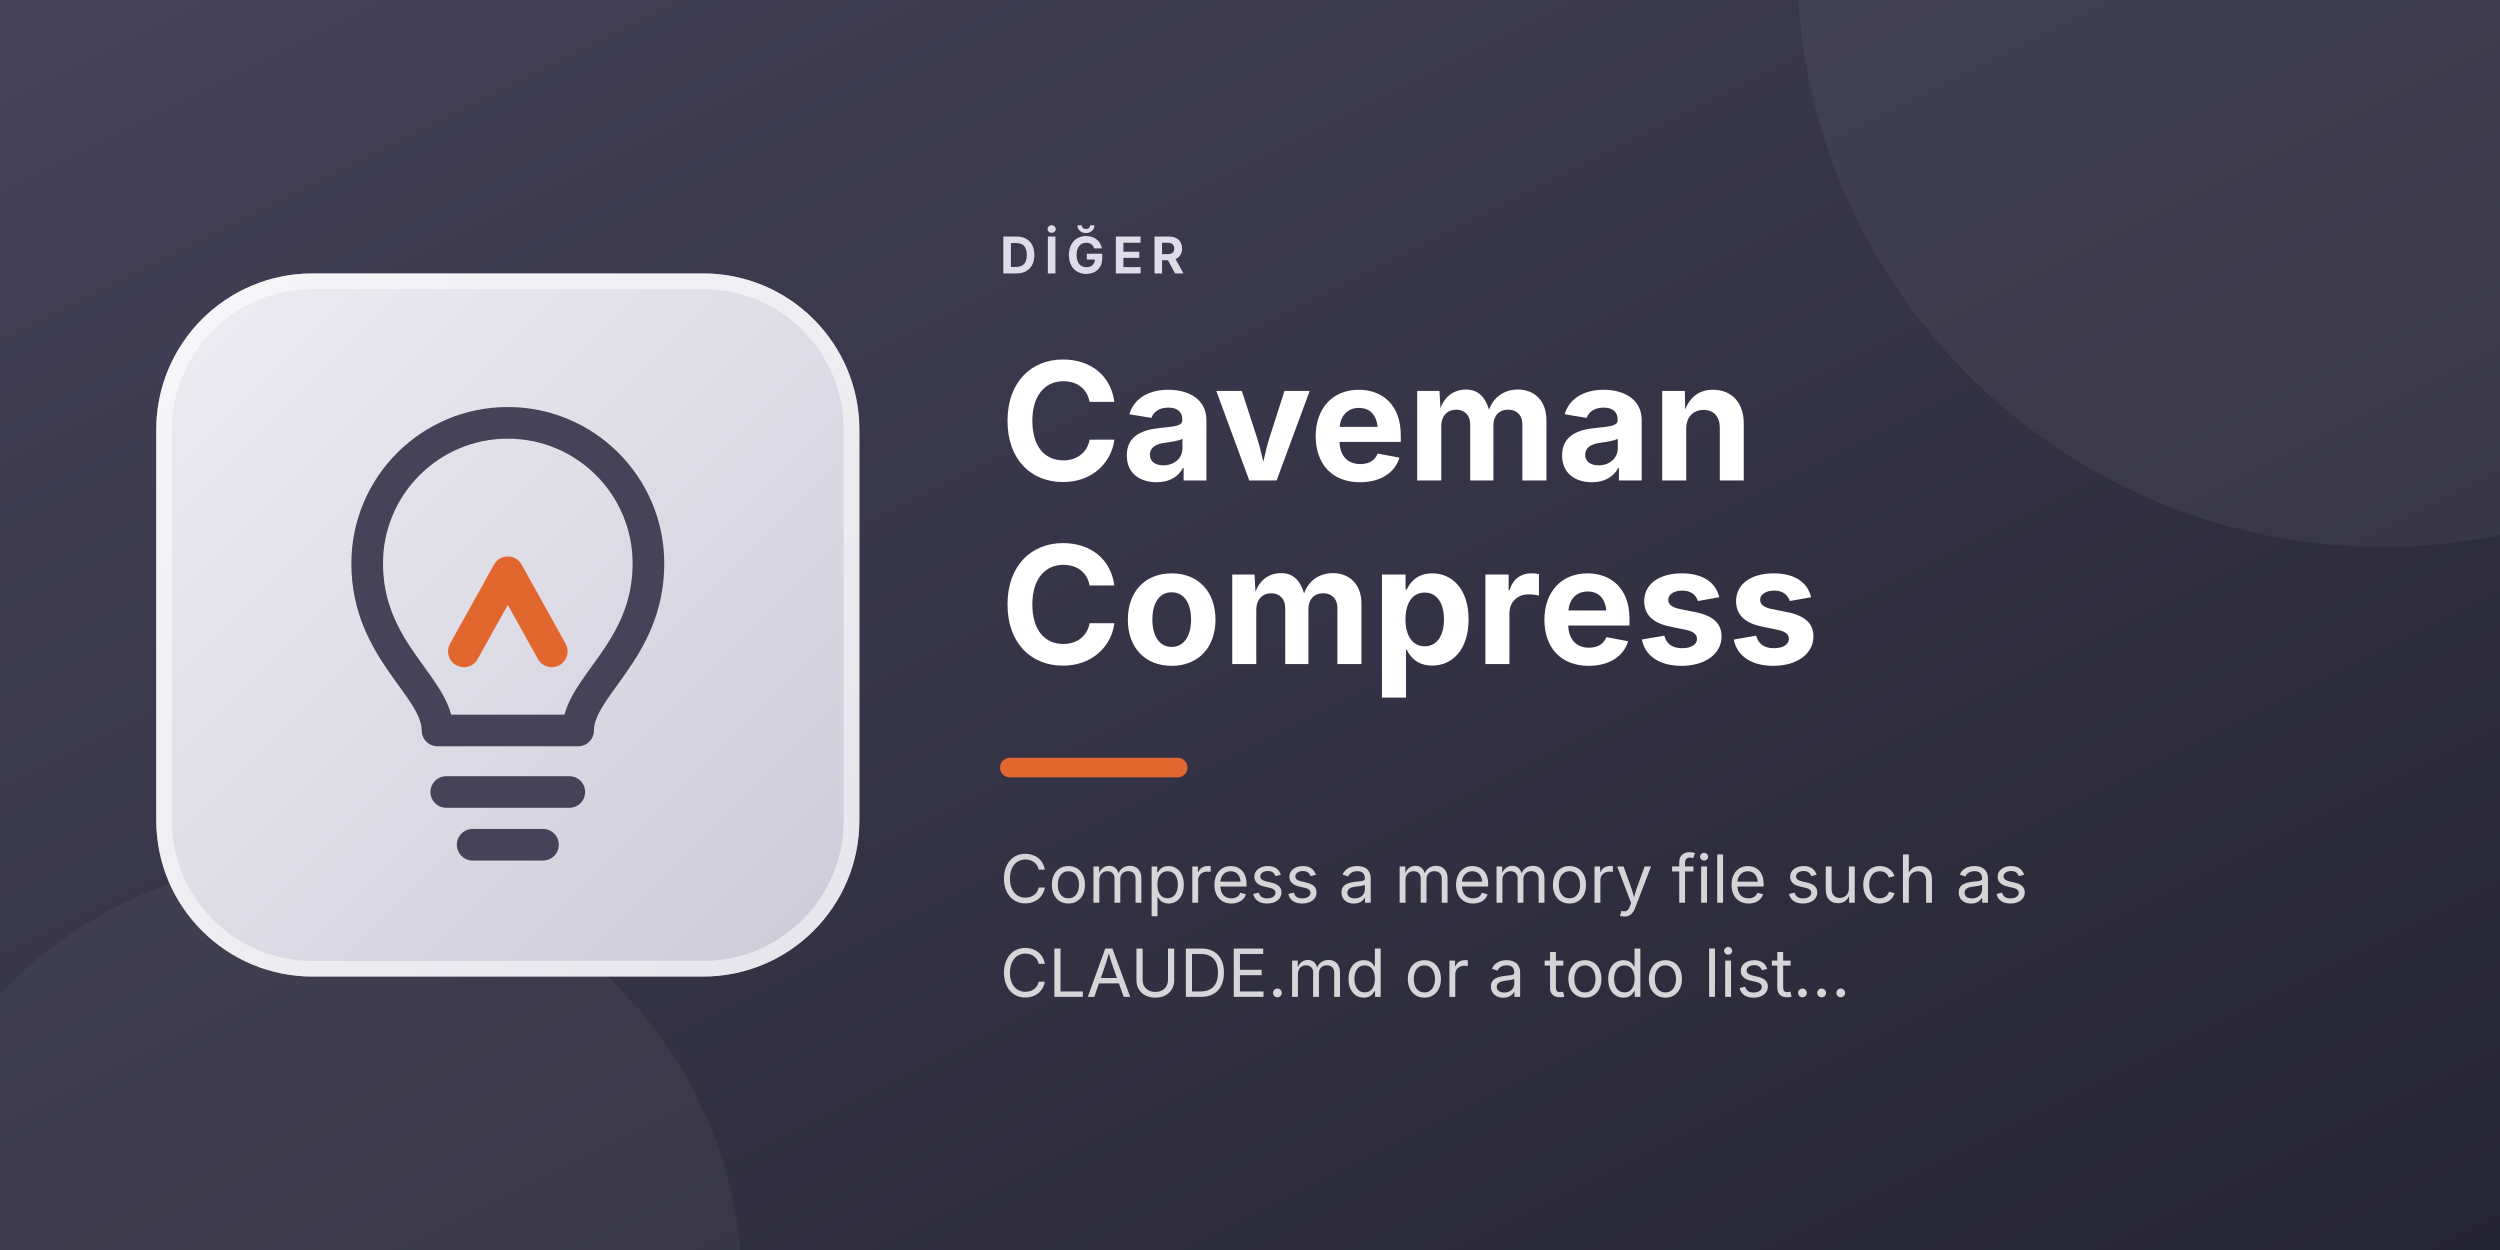
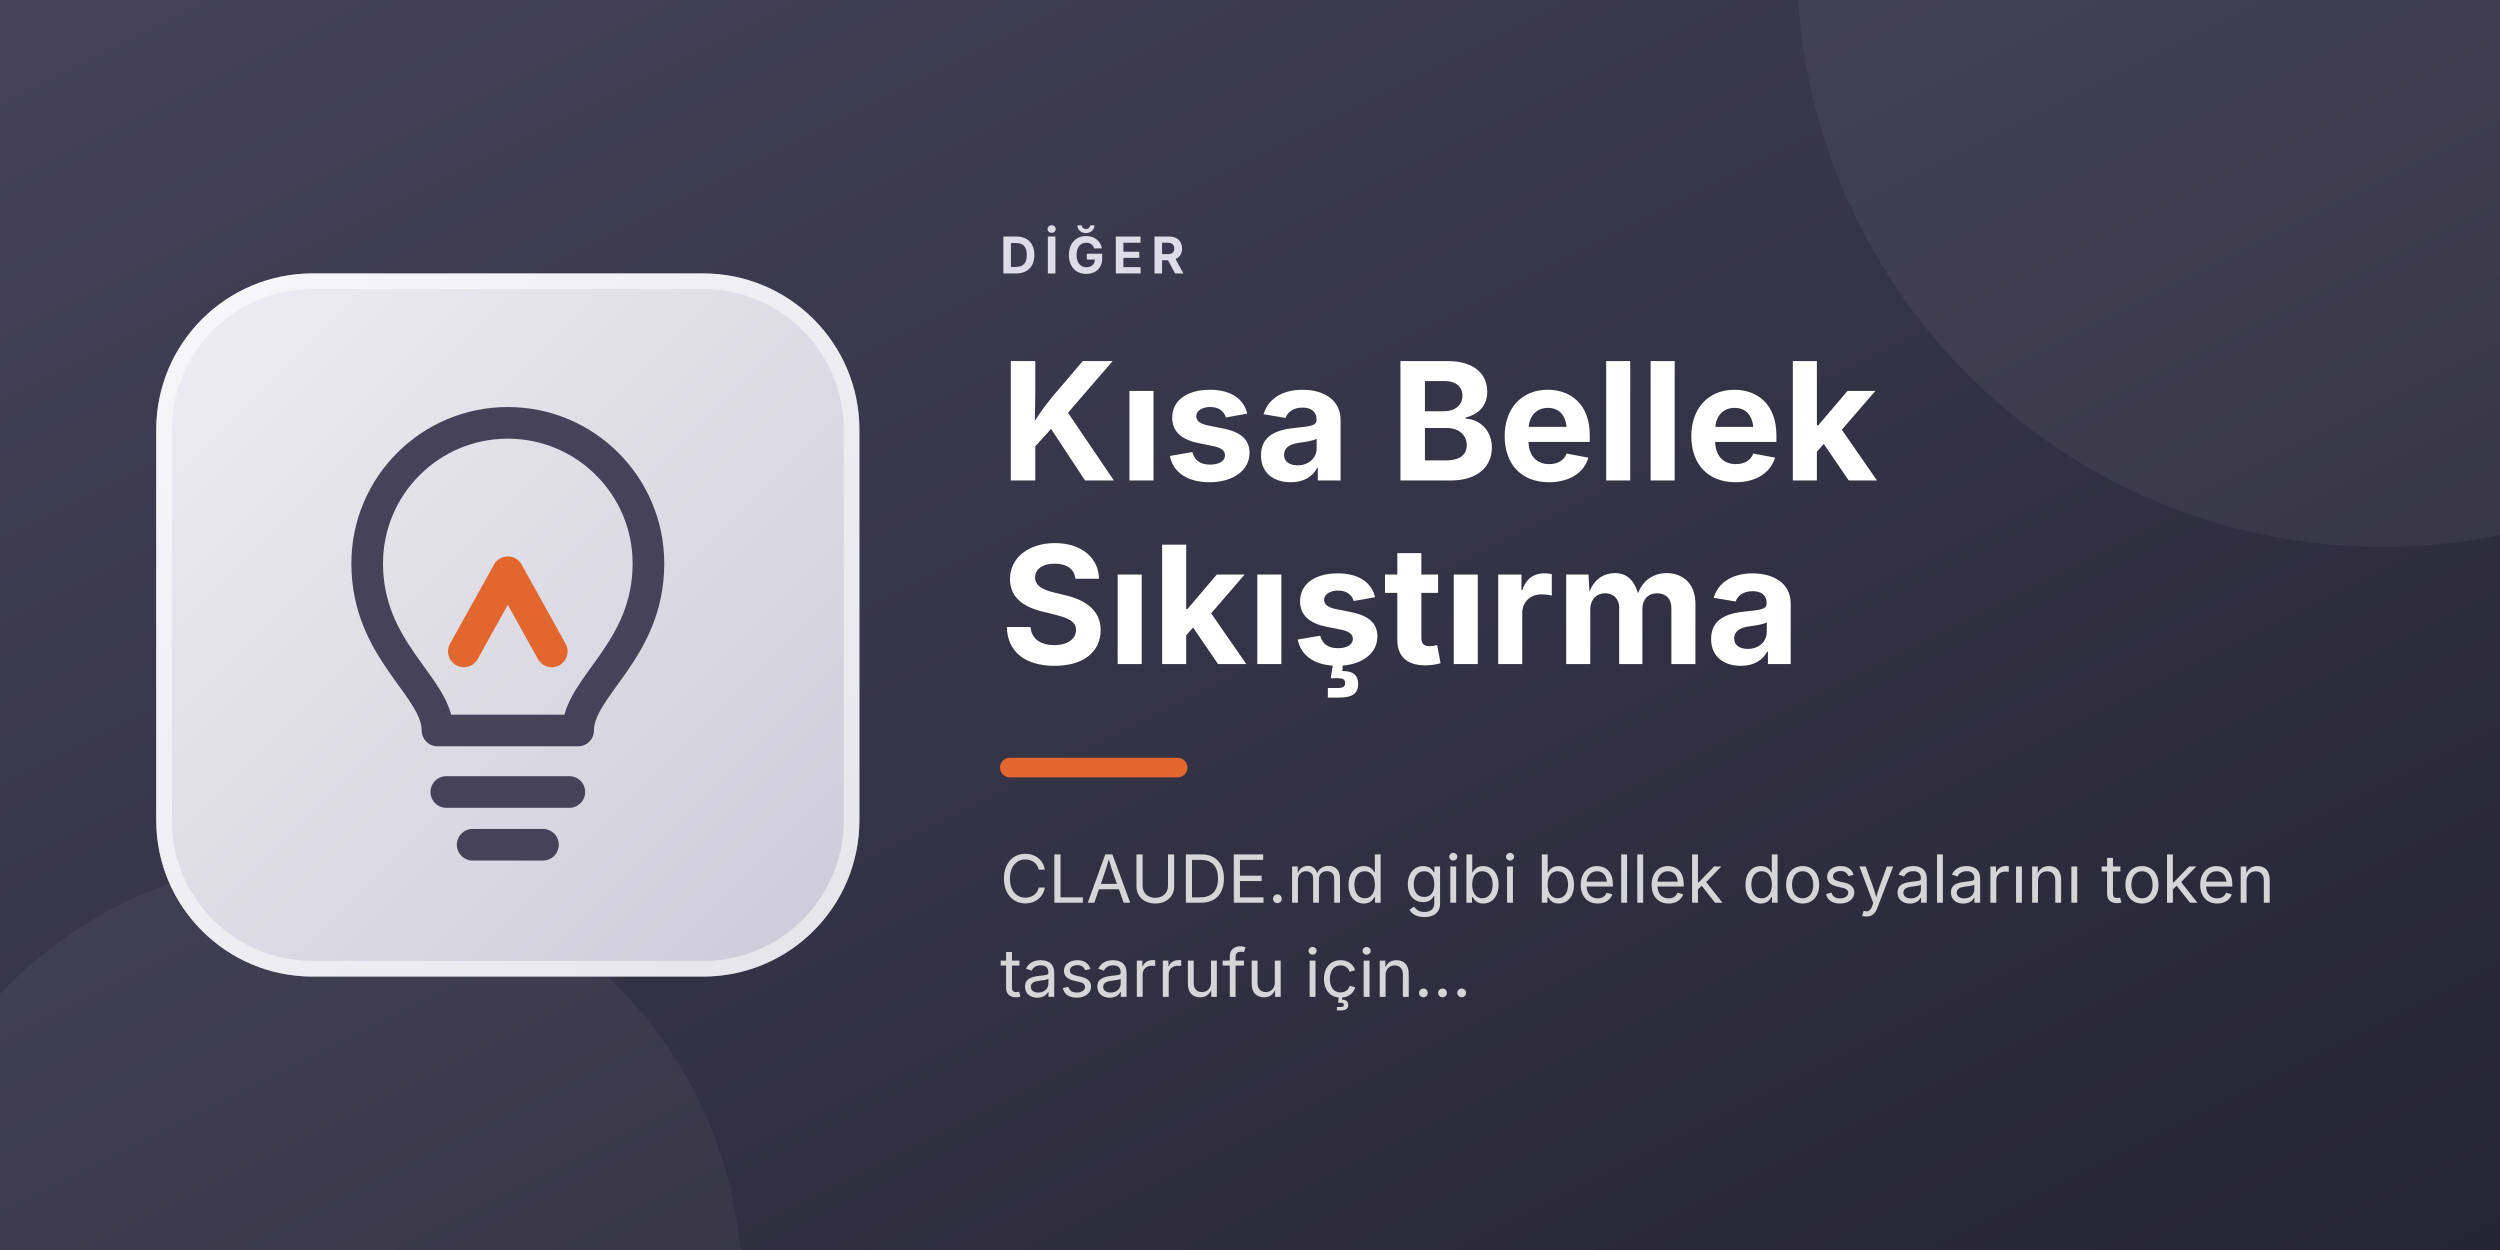
- <svg xmlns="http://www.w3.org/2000/svg" viewBox="0 0 640 320" width="640" height="320" role="img" aria-label="Caveman Compress">
+ <svg xmlns="http://www.w3.org/2000/svg" viewBox="0 0 640 320" width="640" height="320" role="img" aria-label="Kısa Bellek Sıkıştırma">
  <defs>
    <linearGradient id="kp-caveman-compress" x1="0" y1="0" x2="1" y2="1">
      <stop offset="0" stop-color="#45425a" />
      <stop offset="1" stop-color="#252432" />
    </linearGradient>
    <linearGradient id="kt-caveman-compress" x1="0" y1="0" x2="1" y2="1">
      <stop offset="0" stop-color="#efeef4" />
      <stop offset="1" stop-color="#cccad7" />
    </linearGradient>
  </defs>
  <rect width="640" height="320" fill="url(#kp-caveman-compress)" />
  <circle cx="610" cy="-10" r="150" fill="#ffffff" fill-opacity=".05" />
  <circle cx="80" cy="330" r="110" fill="#ffffff" fill-opacity=".04" />
  <rect x="40" y="70" width="180" height="180" rx="40" fill="url(#kt-caveman-compress)" />
  <rect x="42" y="72" width="176" height="176" rx="38" fill="none" stroke="#ffffff" stroke-opacity=".5" stroke-width="4" />
  <g transform="translate(58 88) scale(2.25)" fill="none" stroke-width="3.6" stroke-linecap="round" stroke-linejoin="round">
    <g stroke="#45425a">
      <path d="M24 44c0-5-8-9-8-19a16 16 0 0 1 32 0c0 10-8 14-8 19z" />
      <path d="M25 51h14M28 57h8" />
    </g>
    <g stroke="#e2672f">
      <path d="M27 35l5-9 5 9" />
    </g>
  </g>
  <g font-family="Space Grotesk, Inter, Segoe UI, sans-serif">
    <text x="256" y="70" font-size="13" font-weight="700" letter-spacing="2" fill="#dedce8">DİĞER</text>
    <text x="256" y="86" font-size="42" font-weight="700" fill="#ffffff">
-       <tspan x="256" dy="37.0">Caveman</tspan>
-       <tspan x="256" dy="47.0">Compress</tspan>
+       <tspan x="256" dy="37.0">Kısa Bellek</tspan>
+       <tspan x="256" dy="47.0">Sıkıştırma</tspan>
    </text>
    <rect x="256" y="194" width="48" height="5" rx="2.5" fill="#e2672f" />
    <text x="256" y="215" font-size="17" fill="#ffffff" fill-opacity=".8">
-       <tspan x="256" dy="16.1">Compress a memory file such as</tspan>
-       <tspan x="256" dy="24.1">CLAUDE.md or a todo list…</tspan>
+       <tspan x="256" dy="16.1">CLAUDE.md gibi bellek dosyalarını token</tspan>
+       <tspan x="256" dy="24.1">tasarrufu için…</tspan>
    </text>
  </g>
</svg>
